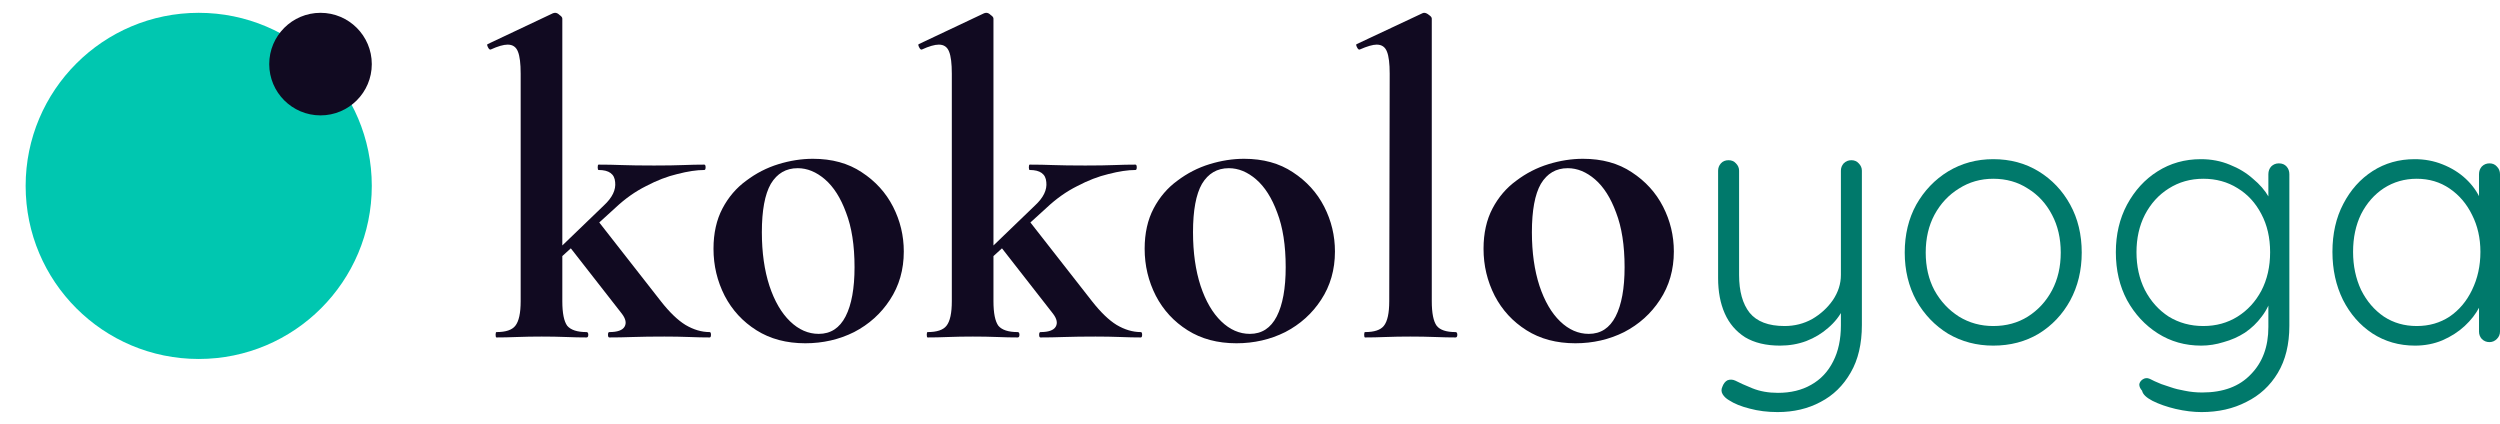
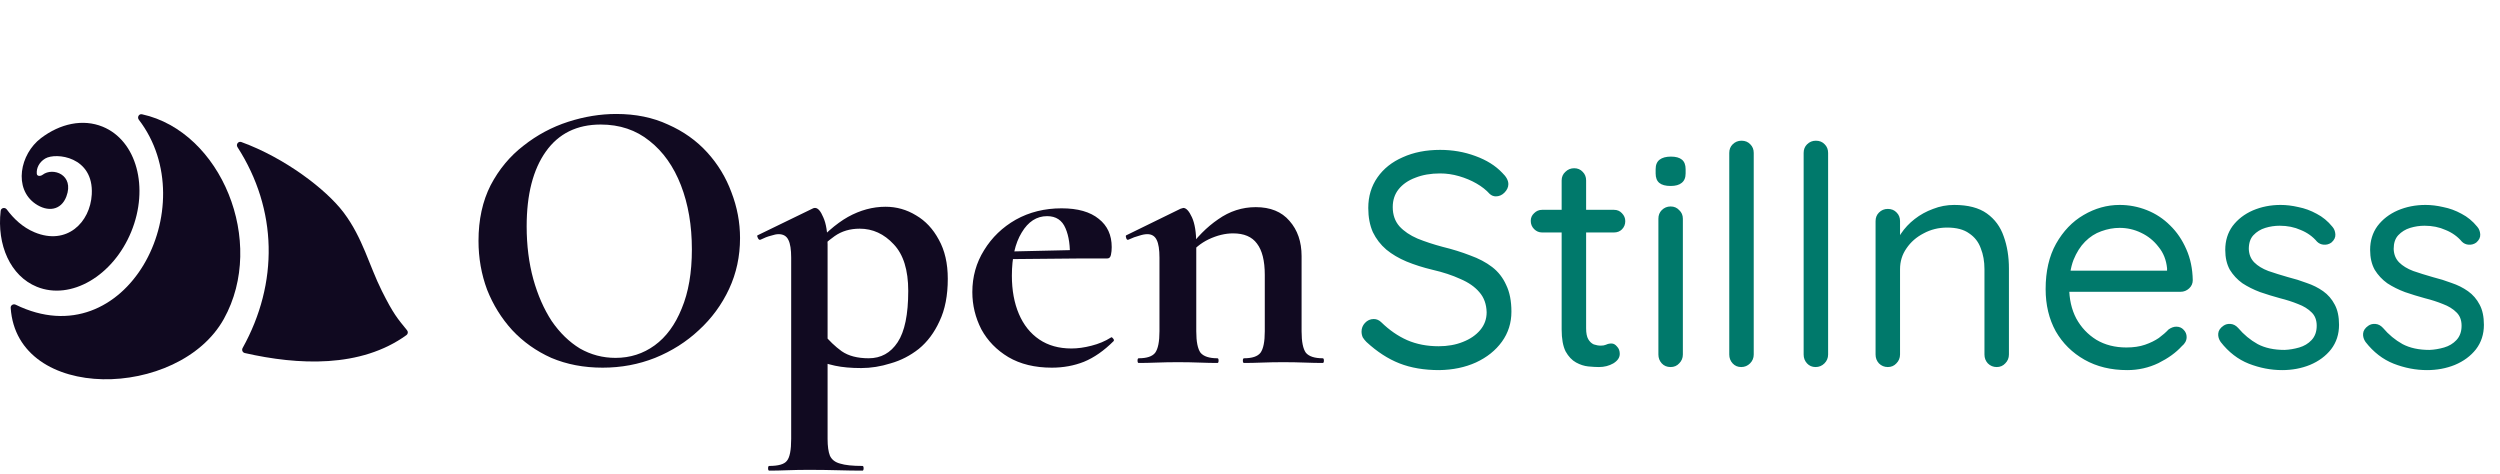
- <svg xmlns="http://www.w3.org/2000/svg" width="195" height="33" viewBox="0 0 195 33" fill="none">
-   <path d="M38.727 26.321C38.68 26.321 38.657 26.252 38.657 26.112C38.657 25.972 38.68 25.902 38.727 25.902C39.448 25.902 39.937 25.739 40.193 25.413C40.473 25.064 40.612 24.424 40.612 23.492V5.75C40.612 4.958 40.543 4.388 40.403 4.039C40.263 3.666 39.995 3.48 39.6 3.48C39.274 3.48 38.831 3.608 38.272 3.864C38.203 3.887 38.133 3.829 38.063 3.689C37.993 3.55 37.981 3.468 38.028 3.445L43.127 1.035C43.197 1.012 43.255 1 43.302 1C43.418 1 43.535 1.058 43.651 1.175C43.791 1.268 43.861 1.361 43.861 1.454V23.492C43.861 24.424 43.989 25.064 44.245 25.413C44.524 25.739 45.025 25.902 45.747 25.902C45.84 25.902 45.886 25.972 45.886 26.112C45.886 26.252 45.84 26.321 45.747 26.321C45.281 26.321 44.745 26.31 44.14 26.286C43.558 26.263 42.929 26.252 42.254 26.252C41.579 26.252 40.938 26.263 40.333 26.286C39.728 26.31 39.192 26.321 38.727 26.321ZM47.528 26.321C47.458 26.321 47.423 26.252 47.423 26.112C47.423 25.972 47.458 25.902 47.528 25.902C48.157 25.902 48.552 25.762 48.715 25.483C48.878 25.204 48.808 24.866 48.506 24.47L44.28 19.057L46.655 17.241L51.544 23.492C52.219 24.354 52.86 24.971 53.465 25.343C54.094 25.716 54.723 25.902 55.351 25.902C55.421 25.902 55.456 25.972 55.456 26.112C55.456 26.252 55.421 26.321 55.351 26.321C54.886 26.321 54.35 26.31 53.745 26.286C53.139 26.263 52.499 26.252 51.824 26.252C50.892 26.252 50.077 26.263 49.379 26.286C48.704 26.31 48.087 26.321 47.528 26.321ZM42.603 21.117L42.394 20.559L47.109 16.018C47.761 15.413 48.052 14.807 47.982 14.202C47.935 13.573 47.505 13.259 46.69 13.259C46.643 13.259 46.62 13.189 46.62 13.05C46.62 12.91 46.643 12.84 46.69 12.84C47.295 12.84 47.9 12.852 48.506 12.875C49.134 12.898 49.973 12.91 51.02 12.91C51.975 12.91 52.732 12.898 53.291 12.875C53.873 12.852 54.42 12.84 54.932 12.84C55.002 12.84 55.037 12.91 55.037 13.05C55.037 13.189 55.002 13.259 54.932 13.259C54.35 13.259 53.651 13.364 52.837 13.573C52.045 13.76 51.23 14.074 50.392 14.516C49.553 14.935 48.762 15.494 48.017 16.193L42.603 21.117Z" fill="#110A21" />
-   <path d="M62.813 26.775C61.346 26.775 60.077 26.438 59.006 25.762C57.935 25.087 57.108 24.191 56.526 23.073C55.944 21.932 55.653 20.71 55.653 19.406C55.653 18.195 55.886 17.148 56.351 16.263C56.817 15.378 57.434 14.656 58.202 14.097C58.971 13.515 59.809 13.084 60.717 12.805C61.625 12.526 62.522 12.386 63.406 12.386C64.897 12.386 66.165 12.735 67.213 13.434C68.284 14.132 69.099 15.029 69.658 16.123C70.217 17.217 70.496 18.381 70.496 19.616C70.496 21.036 70.135 22.293 69.414 23.388C68.715 24.459 67.784 25.297 66.62 25.902C65.455 26.484 64.186 26.775 62.813 26.775ZM63.86 26.042C64.792 26.042 65.49 25.588 65.956 24.68C66.422 23.772 66.654 22.491 66.654 20.838C66.654 19.138 66.433 17.718 65.991 16.577C65.572 15.436 65.025 14.575 64.349 13.992C63.674 13.41 62.964 13.119 62.219 13.119C61.311 13.119 60.612 13.527 60.123 14.342C59.658 15.157 59.425 16.414 59.425 18.114C59.425 19.697 59.623 21.094 60.019 22.305C60.414 23.492 60.95 24.412 61.625 25.064C62.3 25.716 63.045 26.042 63.86 26.042Z" fill="#110A21" />
-   <path d="M72.356 26.321C72.31 26.321 72.287 26.252 72.287 26.112C72.287 25.972 72.31 25.902 72.356 25.902C73.078 25.902 73.567 25.739 73.823 25.413C74.103 25.064 74.242 24.424 74.242 23.492V5.75C74.242 4.958 74.172 4.388 74.033 4.039C73.893 3.666 73.625 3.48 73.23 3.48C72.904 3.48 72.461 3.608 71.902 3.864C71.832 3.887 71.763 3.829 71.693 3.689C71.623 3.55 71.611 3.468 71.658 3.445L76.757 1.035C76.827 1.012 76.885 1 76.932 1C77.048 1 77.165 1.058 77.281 1.175C77.421 1.268 77.49 1.361 77.49 1.454V23.492C77.49 24.424 77.619 25.064 77.875 25.413C78.154 25.739 78.655 25.902 79.376 25.902C79.47 25.902 79.516 25.972 79.516 26.112C79.516 26.252 79.47 26.321 79.376 26.321C78.911 26.321 78.375 26.31 77.77 26.286C77.188 26.263 76.559 26.252 75.884 26.252C75.209 26.252 74.568 26.263 73.963 26.286C73.358 26.31 72.822 26.321 72.356 26.321ZM81.158 26.321C81.088 26.321 81.053 26.252 81.053 26.112C81.053 25.972 81.088 25.902 81.158 25.902C81.786 25.902 82.182 25.762 82.345 25.483C82.508 25.204 82.438 24.866 82.136 24.47L77.91 19.057L80.285 17.241L85.174 23.492C85.85 24.354 86.49 24.971 87.095 25.343C87.724 25.716 88.353 25.902 88.981 25.902C89.051 25.902 89.086 25.972 89.086 26.112C89.086 26.252 89.051 26.321 88.981 26.321C88.516 26.321 87.98 26.31 87.375 26.286C86.769 26.263 86.129 26.252 85.454 26.252C84.522 26.252 83.707 26.263 83.009 26.286C82.334 26.31 81.717 26.321 81.158 26.321ZM76.233 21.117L76.024 20.559L80.739 16.018C81.391 15.413 81.682 14.807 81.612 14.202C81.565 13.573 81.135 13.259 80.32 13.259C80.273 13.259 80.25 13.189 80.25 13.05C80.25 12.91 80.273 12.84 80.32 12.84C80.925 12.84 81.53 12.852 82.136 12.875C82.764 12.898 83.603 12.91 84.65 12.91C85.605 12.91 86.362 12.898 86.921 12.875C87.503 12.852 88.05 12.84 88.562 12.84C88.632 12.84 88.667 12.91 88.667 13.05C88.667 13.189 88.632 13.259 88.562 13.259C87.98 13.259 87.281 13.364 86.466 13.573C85.675 13.76 84.86 14.074 84.022 14.516C83.183 14.935 82.392 15.494 81.647 16.193L76.233 21.117Z" fill="#110A21" />
-   <path d="M96.442 26.775C94.976 26.775 93.707 26.438 92.636 25.762C91.564 25.087 90.738 24.191 90.156 23.073C89.574 21.932 89.283 20.71 89.283 19.406C89.283 18.195 89.516 17.148 89.981 16.263C90.447 15.378 91.064 14.656 91.832 14.097C92.601 13.515 93.439 13.084 94.347 12.805C95.255 12.526 96.151 12.386 97.036 12.386C98.526 12.386 99.795 12.735 100.843 13.434C101.914 14.132 102.729 15.029 103.288 16.123C103.847 17.217 104.126 18.381 104.126 19.616C104.126 21.036 103.765 22.293 103.044 23.388C102.345 24.459 101.414 25.297 100.249 25.902C99.085 26.484 97.816 26.775 96.442 26.775ZM97.49 26.042C98.422 26.042 99.12 25.588 99.586 24.68C100.052 23.772 100.284 22.491 100.284 20.838C100.284 19.138 100.063 17.718 99.621 16.577C99.202 15.436 98.654 14.575 97.979 13.992C97.304 13.41 96.594 13.119 95.849 13.119C94.941 13.119 94.242 13.527 93.753 14.342C93.287 15.157 93.055 16.414 93.055 18.114C93.055 19.697 93.253 21.094 93.648 22.305C94.044 23.492 94.58 24.412 95.255 25.064C95.93 25.716 96.675 26.042 97.49 26.042Z" fill="#110A21" />
-   <path d="M106.475 26.321C106.429 26.321 106.405 26.252 106.405 26.112C106.405 25.972 106.429 25.902 106.475 25.902C107.197 25.902 107.686 25.739 107.942 25.413C108.222 25.064 108.361 24.424 108.361 23.492L108.396 5.75C108.396 4.958 108.326 4.388 108.187 4.039C108.047 3.666 107.779 3.48 107.383 3.48C107.081 3.48 106.638 3.608 106.056 3.864C105.986 3.887 105.916 3.829 105.847 3.689C105.777 3.55 105.765 3.468 105.812 3.445L110.946 1.035C110.992 1.012 111.039 1 111.086 1C111.202 1 111.33 1.058 111.47 1.175C111.609 1.268 111.679 1.361 111.679 1.454V23.492C111.679 24.424 111.807 25.064 112.063 25.413C112.32 25.739 112.809 25.902 113.53 25.902C113.623 25.902 113.67 25.972 113.67 26.112C113.67 26.252 113.623 26.321 113.53 26.321C113.088 26.321 112.552 26.31 111.924 26.286C111.318 26.263 110.678 26.252 110.003 26.252C109.328 26.252 108.687 26.263 108.082 26.286C107.477 26.31 106.941 26.321 106.475 26.321Z" fill="#110A21" />
-   <path d="M122.876 26.775C121.409 26.775 120.14 26.438 119.069 25.762C117.998 25.087 117.171 24.191 116.589 23.073C116.007 21.932 115.716 20.71 115.716 19.406C115.716 18.195 115.949 17.148 116.414 16.263C116.88 15.378 117.497 14.656 118.266 14.097C119.034 13.515 119.872 13.084 120.78 12.805C121.688 12.526 122.585 12.386 123.47 12.386C124.96 12.386 126.229 12.735 127.276 13.434C128.348 14.132 129.162 15.029 129.721 16.123C130.28 17.217 130.56 18.381 130.56 19.616C130.56 21.036 130.199 22.293 129.477 23.388C128.778 24.459 127.847 25.297 126.683 25.902C125.519 26.484 124.25 26.775 122.876 26.775ZM123.924 26.042C124.855 26.042 125.553 25.588 126.019 24.68C126.485 23.772 126.718 22.491 126.718 20.838C126.718 19.138 126.496 17.718 126.054 16.577C125.635 15.436 125.088 14.575 124.413 13.992C123.737 13.41 123.027 13.119 122.282 13.119C121.374 13.119 120.675 13.527 120.186 14.342C119.721 15.157 119.488 16.414 119.488 18.114C119.488 19.697 119.686 21.094 120.082 22.305C120.478 23.492 121.013 24.412 121.688 25.064C122.364 25.716 123.109 26.042 123.924 26.042Z" fill="#110A21" />
-   <path d="M144.408 12.496C144.645 12.496 144.836 12.578 144.981 12.742C145.145 12.906 145.227 13.097 145.227 13.315V25.348C145.227 26.822 144.936 28.059 144.354 29.059C143.772 30.078 142.989 30.842 142.007 31.351C141.025 31.879 139.906 32.142 138.651 32.142C137.869 32.142 137.141 32.051 136.468 31.869C135.813 31.706 135.277 31.488 134.858 31.215C134.64 31.087 134.476 30.933 134.367 30.751C134.258 30.569 134.249 30.378 134.34 30.178C134.431 29.923 134.567 29.75 134.749 29.659C134.949 29.587 135.149 29.596 135.349 29.687C135.659 29.85 136.104 30.05 136.686 30.287C137.268 30.523 137.932 30.642 138.678 30.642C139.679 30.642 140.543 30.432 141.27 30.014C142.016 29.596 142.589 28.986 142.989 28.186C143.39 27.404 143.59 26.467 143.59 25.375V23.411L143.781 24.066C143.508 24.63 143.117 25.13 142.607 25.567C142.116 26.003 141.543 26.349 140.888 26.603C140.252 26.84 139.57 26.958 138.842 26.958C137.75 26.958 136.841 26.74 136.113 26.303C135.404 25.848 134.876 25.23 134.531 24.448C134.185 23.666 134.012 22.747 134.012 21.692V13.315C134.012 13.097 134.085 12.906 134.231 12.742C134.376 12.578 134.576 12.496 134.831 12.496C135.067 12.496 135.258 12.578 135.404 12.742C135.568 12.906 135.649 13.097 135.649 13.315V21.446C135.649 22.72 135.922 23.702 136.468 24.393C137.032 25.084 137.941 25.43 139.197 25.43C139.979 25.43 140.697 25.248 141.352 24.884C142.007 24.502 142.544 24.011 142.962 23.411C143.38 22.792 143.59 22.137 143.59 21.446V13.315C143.59 13.097 143.662 12.906 143.808 12.742C143.972 12.578 144.172 12.496 144.408 12.496Z" fill="#00796B" />
-   <path d="M162.375 19.7C162.375 21.082 162.075 22.328 161.475 23.438C160.875 24.53 160.056 25.394 159.019 26.03C157.982 26.649 156.8 26.958 155.472 26.958C154.18 26.958 153.007 26.649 151.952 26.03C150.915 25.394 150.088 24.53 149.469 23.438C148.869 22.328 148.569 21.082 148.569 19.7C148.569 18.299 148.869 17.053 149.469 15.962C150.088 14.87 150.915 14.006 151.952 13.37C153.007 12.733 154.18 12.415 155.472 12.415C156.8 12.415 157.982 12.733 159.019 13.37C160.056 14.006 160.875 14.87 161.475 15.962C162.075 17.053 162.375 18.299 162.375 19.7ZM160.738 19.7C160.738 18.59 160.511 17.608 160.056 16.753C159.601 15.88 158.974 15.198 158.173 14.707C157.391 14.197 156.491 13.943 155.472 13.943C154.49 13.943 153.598 14.197 152.798 14.707C151.998 15.198 151.361 15.88 150.888 16.753C150.433 17.608 150.206 18.59 150.206 19.7C150.206 20.81 150.433 21.792 150.888 22.647C151.361 23.502 151.998 24.184 152.798 24.693C153.598 25.184 154.49 25.43 155.472 25.43C156.491 25.43 157.391 25.184 158.173 24.693C158.974 24.184 159.601 23.502 160.056 22.647C160.511 21.792 160.738 20.81 160.738 19.7Z" fill="#00796B" />
-   <path d="M171.667 12.415C172.485 12.415 173.24 12.56 173.931 12.851C174.623 13.124 175.223 13.488 175.732 13.943C176.26 14.379 176.669 14.852 176.96 15.361C177.251 15.853 177.397 16.326 177.397 16.78L176.933 16.125V13.588C176.933 13.351 177.006 13.151 177.151 12.988C177.315 12.824 177.515 12.742 177.751 12.742C178.006 12.742 178.206 12.824 178.352 12.988C178.497 13.151 178.57 13.351 178.57 13.588V25.403C178.57 26.858 178.27 28.086 177.67 29.086C177.069 30.087 176.251 30.842 175.214 31.351C174.195 31.879 173.031 32.142 171.721 32.142C171.085 32.142 170.411 32.06 169.702 31.897C169.011 31.733 168.411 31.524 167.901 31.269C167.41 31.015 167.137 30.751 167.083 30.478C166.937 30.314 166.864 30.151 166.864 29.987C166.883 29.841 166.964 29.714 167.11 29.605C167.292 29.477 167.483 29.459 167.683 29.55C167.883 29.659 168.183 29.796 168.583 29.959C168.765 30.014 169.011 30.096 169.32 30.205C169.629 30.314 169.993 30.405 170.412 30.478C170.848 30.569 171.303 30.614 171.776 30.614C173.413 30.614 174.677 30.141 175.569 29.195C176.478 28.268 176.933 27.04 176.933 25.512V22.892L177.233 22.974C177.069 23.629 176.796 24.202 176.414 24.693C176.051 25.184 175.614 25.603 175.105 25.948C174.595 26.276 174.041 26.521 173.44 26.685C172.858 26.867 172.276 26.958 171.694 26.958C170.439 26.958 169.311 26.64 168.31 26.003C167.31 25.366 166.51 24.502 165.909 23.411C165.327 22.319 165.036 21.073 165.036 19.673C165.036 18.29 165.327 17.053 165.909 15.962C166.51 14.852 167.301 13.988 168.283 13.37C169.284 12.733 170.412 12.415 171.667 12.415ZM171.858 13.943C170.857 13.943 169.957 14.197 169.156 14.707C168.374 15.198 167.756 15.88 167.301 16.753C166.864 17.608 166.646 18.581 166.646 19.673C166.646 20.764 166.864 21.746 167.301 22.62C167.756 23.493 168.374 24.184 169.156 24.693C169.957 25.184 170.857 25.43 171.858 25.43C172.858 25.43 173.749 25.184 174.532 24.693C175.314 24.202 175.932 23.529 176.387 22.674C176.842 21.801 177.069 20.8 177.069 19.673C177.069 18.545 176.842 17.553 176.387 16.698C175.932 15.825 175.314 15.152 174.532 14.679C173.749 14.188 172.858 13.943 171.858 13.943Z" fill="#00796B" />
-   <path d="M194.181 12.742C194.418 12.742 194.609 12.824 194.754 12.988C194.918 13.151 195 13.351 195 13.588V25.867C195 26.085 194.918 26.276 194.754 26.44C194.591 26.603 194.4 26.685 194.181 26.685C193.945 26.685 193.745 26.603 193.581 26.44C193.436 26.276 193.363 26.085 193.363 25.867V22.62L193.827 22.401C193.827 22.911 193.681 23.429 193.39 23.957C193.117 24.484 192.735 24.975 192.244 25.43C191.753 25.885 191.171 26.258 190.498 26.549C189.843 26.822 189.134 26.958 188.37 26.958C187.133 26.958 186.023 26.64 185.041 26.003C184.077 25.366 183.312 24.493 182.749 23.384C182.203 22.274 181.93 21.028 181.93 19.645C181.93 18.227 182.212 16.98 182.776 15.907C183.34 14.816 184.104 13.961 185.068 13.342C186.032 12.724 187.123 12.415 188.342 12.415C189.124 12.415 189.852 12.551 190.525 12.824C191.216 13.097 191.817 13.47 192.326 13.943C192.835 14.416 193.226 14.961 193.499 15.58C193.79 16.18 193.936 16.808 193.936 17.462L193.363 17.053V13.588C193.363 13.351 193.436 13.151 193.581 12.988C193.745 12.824 193.945 12.742 194.181 12.742ZM188.506 25.43C189.47 25.43 190.325 25.184 191.071 24.693C191.817 24.184 192.399 23.493 192.817 22.62C193.254 21.728 193.472 20.737 193.472 19.645C193.472 18.572 193.254 17.608 192.817 16.753C192.399 15.898 191.817 15.216 191.071 14.707C190.325 14.197 189.47 13.943 188.506 13.943C187.56 13.943 186.705 14.188 185.941 14.679C185.195 15.171 184.604 15.844 184.167 16.698C183.749 17.553 183.54 18.536 183.54 19.645C183.54 20.737 183.749 21.728 184.167 22.62C184.604 23.493 185.195 24.184 185.941 24.693C186.687 25.184 187.542 25.43 188.506 25.43Z" fill="#00796B" />
-   <circle cx="15.5" cy="14.5" r="13.5" fill="#00C7B0" />
-   <circle cx="25" cy="5" r="4" fill="#110A21" />
+ <svg xmlns="http://www.w3.org/2000/svg" width="613" height="116" viewBox="0 0 613 116" fill="none">
+   <path d="M147.761 90.152C143.153 90.152 138.961 89.352 135.185 87.752C131.473 86.088 128.273 83.816 125.585 80.936C122.961 78.056 120.913 74.76 119.441 71.048C118.033 67.272 117.329 63.272 117.329 59.048C117.329 53.864 118.321 49.32 120.305 45.416C122.353 41.512 125.041 38.28 128.369 35.72C131.697 33.096 135.345 31.144 139.313 29.864C143.281 28.584 147.217 27.944 151.121 27.944C155.857 27.944 160.081 28.808 163.793 30.536C167.569 32.2 170.769 34.472 173.393 37.352C176.017 40.232 178.001 43.496 179.345 47.144C180.753 50.792 181.457 54.536 181.457 58.376C181.457 62.856 180.561 67.016 178.769 70.856C176.977 74.696 174.513 78.056 171.377 80.936C168.305 83.816 164.721 86.088 160.625 87.752C156.593 89.352 152.305 90.152 147.761 90.152ZM150.929 87.752C154.513 87.752 157.713 86.728 160.529 84.68C163.345 82.632 165.553 79.624 167.153 75.656C168.817 71.688 169.649 66.856 169.649 61.16C169.649 55.272 168.753 50.024 166.961 45.416C165.169 40.808 162.609 37.192 159.281 34.568C155.953 31.88 151.953 30.536 147.281 30.536C141.457 30.536 136.977 32.744 133.841 37.16C130.705 41.576 129.137 47.688 129.137 55.496C129.137 60.168 129.681 64.488 130.769 68.456C131.857 72.36 133.361 75.784 135.281 78.728C137.265 81.608 139.569 83.848 142.193 85.448C144.881 86.984 147.793 87.752 150.929 87.752ZM188.621 115.4C188.429 115.4 188.333 115.208 188.333 114.824C188.333 114.44 188.429 114.248 188.621 114.248C190.861 114.248 192.301 113.832 192.941 113C193.645 112.168 193.997 110.376 193.997 107.624V63.176C193.997 61.192 193.773 59.752 193.325 58.856C192.877 57.896 192.077 57.416 190.925 57.416C190.413 57.416 189.773 57.544 189.005 57.8C188.237 57.992 187.405 58.312 186.509 58.76C186.253 58.888 186.029 58.76 185.837 58.376C185.645 57.992 185.613 57.768 185.741 57.704L199.373 51.08C199.501 51.016 199.661 50.984 199.853 50.984C200.557 50.984 201.229 51.752 201.869 53.288C202.573 54.824 202.925 57.032 202.925 59.912V107.624C202.925 109.416 203.117 110.792 203.501 111.752C203.949 112.712 204.781 113.352 205.997 113.672C207.213 114.056 209.037 114.248 211.469 114.248C211.661 114.248 211.757 114.44 211.757 114.824C211.757 115.208 211.661 115.4 211.469 115.4C209.677 115.4 207.661 115.368 205.421 115.304C203.181 115.24 200.813 115.208 198.317 115.208C196.525 115.208 194.765 115.24 193.037 115.304C191.373 115.368 189.901 115.4 188.621 115.4ZM211.181 90.248C208.685 90.248 206.541 90.056 204.749 89.672C203.021 89.288 200.941 88.68 198.509 87.848L201.869 81.8C203.277 83.528 204.781 84.968 206.381 86.12C208.045 87.272 210.253 87.848 213.005 87.848C216.013 87.848 218.381 86.536 220.109 83.912C221.837 81.288 222.701 77.096 222.701 71.336C222.701 66.216 221.517 62.408 219.149 59.912C216.781 57.352 213.997 56.072 210.797 56.072C208.429 56.072 206.381 56.68 204.653 57.896C202.925 59.112 201.229 60.648 199.565 62.504L198.605 61.352C201.869 57.576 204.973 54.856 207.917 53.192C210.925 51.528 213.997 50.696 217.133 50.696C219.821 50.696 222.317 51.4 224.621 52.808C226.925 54.152 228.781 56.136 230.189 58.76C231.661 61.384 232.397 64.584 232.397 68.36C232.397 72.456 231.725 75.912 230.381 78.728C229.101 81.544 227.405 83.816 225.293 85.544C223.181 87.208 220.877 88.392 218.381 89.096C215.949 89.864 213.549 90.248 211.181 90.248ZM257.904 90.152C253.744 90.152 250.192 89.288 247.248 87.56C244.368 85.832 242.16 83.56 240.624 80.744C239.152 77.864 238.416 74.824 238.416 71.624C238.416 67.848 239.376 64.424 241.296 61.352C243.216 58.216 245.808 55.72 249.072 53.864C252.4 52.008 256.144 51.08 260.304 51.08C264.272 51.08 267.312 51.944 269.424 53.672C271.536 55.336 272.592 57.64 272.592 60.584C272.592 61.288 272.528 61.928 272.4 62.504C272.272 63.08 271.984 63.368 271.536 63.368H262.32C262.448 60.36 262.096 57.896 261.264 55.976C260.432 53.992 258.928 53 256.752 53C254.192 53 252.112 54.344 250.512 57.032C248.912 59.656 248.112 63.176 248.112 67.592C248.112 71.176 248.688 74.312 249.84 77C250.992 79.688 252.656 81.768 254.832 83.24C257.008 84.712 259.632 85.448 262.704 85.448C264.24 85.448 265.872 85.224 267.6 84.776C269.392 84.328 270.992 83.656 272.4 82.76C272.528 82.632 272.688 82.696 272.88 82.952C273.136 83.208 273.2 83.432 273.072 83.624C270.704 85.992 268.272 87.688 265.776 88.712C263.344 89.672 260.72 90.152 257.904 90.152ZM244.752 63.56L244.656 61.736L265.68 61.256V63.368L244.752 63.56ZM305.037 89C304.845 89 304.749 88.808 304.749 88.424C304.749 88.04 304.845 87.848 305.037 87.848C307.021 87.848 308.365 87.4 309.069 86.504C309.773 85.544 310.125 83.784 310.125 81.224V67.4C310.125 63.944 309.485 61.384 308.205 59.72C306.989 58.056 305.037 57.224 302.349 57.224C300.429 57.224 298.445 57.704 296.397 58.664C294.413 59.624 292.813 60.936 291.597 62.6L291.117 61.448C293.357 58.248 295.885 55.688 298.701 53.768C301.517 51.784 304.589 50.792 307.917 50.792C311.501 50.792 314.253 51.912 316.173 54.152C318.157 56.392 319.149 59.272 319.149 62.792V81.224C319.149 83.784 319.501 85.544 320.205 86.504C320.973 87.4 322.349 87.848 324.333 87.848C324.525 87.848 324.621 88.04 324.621 88.424C324.621 88.808 324.525 89 324.333 89C323.053 89 321.581 88.968 319.917 88.904C318.253 88.84 316.493 88.808 314.637 88.808C312.845 88.808 311.117 88.84 309.453 88.904C307.789 88.968 306.317 89 305.037 89ZM279.213 89C279.021 89 278.925 88.808 278.925 88.424C278.925 88.04 279.021 87.848 279.213 87.848C281.197 87.848 282.541 87.4 283.245 86.504C283.949 85.544 284.301 83.784 284.301 81.224V63.176C284.301 61.192 284.077 59.752 283.629 58.856C283.181 57.896 282.413 57.416 281.325 57.416C280.749 57.416 280.077 57.544 279.309 57.8C278.541 57.992 277.677 58.312 276.717 58.76C276.461 58.888 276.269 58.76 276.141 58.376C276.013 57.992 276.013 57.768 276.141 57.704L289.485 51.176C289.869 51.048 290.093 50.984 290.157 50.984C290.861 50.984 291.565 51.752 292.269 53.288C292.973 54.824 293.325 57.032 293.325 59.912V81.224C293.325 83.784 293.677 85.544 294.381 86.504C295.149 87.4 296.525 87.848 298.509 87.848C298.701 87.848 298.797 88.04 298.797 88.424C298.797 88.808 298.701 89 298.509 89C297.229 89 295.757 88.968 294.093 88.904C292.429 88.84 290.669 88.808 288.813 88.808C287.021 88.808 285.293 88.84 283.629 88.904C281.965 88.968 280.493 89 279.213 89Z" fill="#110A21" />
+   <path d="M352.9 90.75C349.2 90.75 345.95 90.2 343.15 89.1C340.35 88 337.65 86.25 335.05 83.85C334.7 83.5 334.4 83.125 334.15 82.725C333.95 82.275 333.85 81.8 333.85 81.3C333.85 80.5 334.125 79.8 334.675 79.2C335.275 78.55 336 78.225 336.85 78.225C337.55 78.225 338.175 78.5 338.725 79.05C340.675 80.95 342.775 82.4 345.025 83.4C347.325 84.4 349.9 84.9 352.75 84.9C354.95 84.9 356.925 84.55 358.675 83.85C360.475 83.15 361.9 82.175 362.95 80.925C364 79.675 364.525 78.225 364.525 76.575C364.475 74.575 363.875 72.925 362.725 71.625C361.625 70.325 360.075 69.25 358.075 68.4C356.125 67.5 353.85 66.75 351.25 66.15C348.95 65.6 346.825 64.925 344.875 64.125C342.975 63.325 341.325 62.35 339.925 61.2C338.525 60 337.425 58.575 336.625 56.925C335.875 55.225 335.5 53.25 335.5 51C335.5 48.15 336.25 45.65 337.75 43.5C339.25 41.35 341.325 39.7 343.975 38.55C346.625 37.35 349.675 36.75 353.125 36.75C356.175 36.75 359.05 37.25 361.75 38.25C364.5 39.25 366.7 40.625 368.35 42.375C369.35 43.325 369.85 44.25 369.85 45.15C369.85 45.9 369.525 46.6 368.875 47.25C368.275 47.85 367.575 48.15 366.775 48.15C366.225 48.15 365.725 47.95 365.275 47.55C364.425 46.6 363.35 45.75 362.05 45C360.75 44.25 359.325 43.65 357.775 43.2C356.225 42.75 354.675 42.525 353.125 42.525C350.825 42.525 348.8 42.875 347.05 43.575C345.3 44.225 343.925 45.175 342.925 46.425C341.975 47.625 341.5 49.075 341.5 50.775C341.5 52.675 342.05 54.25 343.15 55.5C344.25 56.7 345.725 57.7 347.575 58.5C349.425 59.25 351.475 59.925 353.725 60.525C356.175 61.125 358.425 61.825 360.475 62.625C362.575 63.375 364.375 64.325 365.875 65.475C367.375 66.625 368.525 68.1 369.325 69.9C370.175 71.65 370.6 73.825 370.6 76.425C370.6 79.175 369.825 81.625 368.275 83.775C366.725 85.925 364.6 87.625 361.9 88.875C359.25 90.075 356.25 90.7 352.9 90.75ZM378.116 51.45H395.741C396.541 51.45 397.191 51.725 397.691 52.275C398.241 52.825 398.516 53.475 398.516 54.225C398.516 55.025 398.241 55.7 397.691 56.25C397.191 56.75 396.541 57 395.741 57H378.116C377.366 57 376.716 56.725 376.166 56.175C375.616 55.625 375.341 54.95 375.341 54.15C375.341 53.4 375.616 52.775 376.166 52.275C376.716 51.725 377.366 51.45 378.116 51.45ZM385.991 41.25C386.841 41.25 387.541 41.55 388.091 42.15C388.641 42.7 388.916 43.4 388.916 44.25V80.475C388.916 81.675 389.091 82.575 389.441 83.175C389.791 83.775 390.241 84.2 390.791 84.45C391.391 84.65 391.966 84.75 392.516 84.75C393.016 84.75 393.441 84.675 393.791 84.525C394.191 84.325 394.641 84.225 395.141 84.225C395.641 84.225 396.091 84.475 396.491 84.975C396.941 85.425 397.166 86.025 397.166 86.775C397.166 87.675 396.641 88.45 395.591 89.1C394.541 89.7 393.366 90 392.066 90C391.366 90 390.491 89.95 389.441 89.85C388.441 89.75 387.441 89.425 386.441 88.875C385.441 88.325 384.591 87.425 383.891 86.175C383.241 84.875 382.916 83.075 382.916 80.775V44.25C382.916 43.4 383.216 42.7 383.816 42.15C384.416 41.55 385.141 41.25 385.991 41.25ZM412.638 86.925C412.638 87.775 412.338 88.5 411.738 89.1C411.188 89.7 410.488 90 409.638 90C408.738 90 408.013 89.7 407.463 89.1C406.913 88.5 406.638 87.775 406.638 86.925V53.625C406.638 52.775 406.913 52.075 407.463 51.525C408.063 50.925 408.788 50.625 409.638 50.625C410.488 50.625 411.188 50.925 411.738 51.525C412.338 52.075 412.638 52.775 412.638 53.625V86.925ZM409.638 45.6C408.388 45.6 407.463 45.35 406.863 44.85C406.263 44.35 405.963 43.575 405.963 42.525V41.475C405.963 40.425 406.288 39.65 406.938 39.15C407.588 38.65 408.513 38.4 409.713 38.4C410.913 38.4 411.813 38.65 412.413 39.15C413.013 39.65 413.313 40.425 413.313 41.475V42.525C413.313 43.575 412.988 44.35 412.337 44.85C411.738 45.35 410.838 45.6 409.638 45.6ZM430.015 86.925C430.015 87.775 429.715 88.5 429.115 89.1C428.515 89.7 427.79 90 426.94 90C426.09 90 425.39 89.7 424.84 89.1C424.29 88.5 424.015 87.775 424.015 86.925V37.5C424.015 36.65 424.29 35.95 424.84 35.4C425.44 34.8 426.165 34.5 427.015 34.5C427.915 34.5 428.64 34.8 429.19 35.4C429.74 35.95 430.015 36.65 430.015 37.5V86.925ZM448.253 86.925C448.253 87.775 447.953 88.5 447.353 89.1C446.753 89.7 446.028 90 445.178 90C444.328 90 443.628 89.7 443.078 89.1C442.528 88.5 442.253 87.775 442.253 86.925V37.5C442.253 36.65 442.528 35.95 443.078 35.4C443.678 34.8 444.403 34.5 445.253 34.5C446.153 34.5 446.878 34.8 447.428 35.4C447.978 35.95 448.253 36.65 448.253 37.5V86.925ZM479.165 50.25C482.565 50.25 485.24 50.95 487.19 52.35C489.14 53.75 490.515 55.625 491.315 57.975C492.165 60.325 492.59 62.95 492.59 65.85V86.925C492.59 87.775 492.29 88.5 491.69 89.1C491.14 89.7 490.44 90 489.59 90C488.74 90 488.015 89.7 487.415 89.1C486.865 88.5 486.59 87.775 486.59 86.925V66C486.59 64.1 486.29 62.4 485.69 60.9C485.14 59.35 484.19 58.125 482.84 57.225C481.54 56.275 479.74 55.8 477.44 55.8C475.34 55.8 473.415 56.275 471.665 57.225C469.915 58.125 468.515 59.35 467.465 60.9C466.415 62.4 465.89 64.1 465.89 66V86.925C465.89 87.775 465.59 88.5 464.99 89.1C464.44 89.7 463.74 90 462.89 90C462.04 90 461.315 89.7 460.715 89.1C460.165 88.5 459.89 87.775 459.89 86.925V54.225C459.89 53.375 460.165 52.675 460.715 52.125C461.315 51.525 462.04 51.225 462.89 51.225C463.79 51.225 464.515 51.525 465.065 52.125C465.615 52.675 465.89 53.375 465.89 54.225V59.55L464.39 61.2C464.64 59.9 465.215 58.6 466.115 57.3C467.015 55.95 468.14 54.75 469.49 53.7C470.84 52.65 472.34 51.825 473.99 51.225C475.64 50.575 477.365 50.25 479.165 50.25ZM521.614 90.75C517.614 90.75 514.114 89.9 511.114 88.2C508.114 86.5 505.764 84.175 504.064 81.225C502.414 78.225 501.589 74.775 501.589 70.875C501.589 66.525 502.439 62.825 504.139 59.775C505.889 56.675 508.139 54.325 510.889 52.725C513.689 51.075 516.639 50.25 519.739 50.25C522.039 50.25 524.264 50.675 526.414 51.525C528.564 52.375 530.464 53.625 532.114 55.275C533.764 56.875 535.089 58.825 536.089 61.125C537.089 63.375 537.614 65.9 537.664 68.7C537.664 69.5 537.364 70.175 536.764 70.725C536.164 71.275 535.464 71.55 534.664 71.55H505.039L503.689 66.375H532.564L531.364 67.425V65.775C531.164 63.725 530.464 61.975 529.264 60.525C528.114 59.025 526.689 57.875 524.989 57.075C523.339 56.275 521.589 55.875 519.739 55.875C518.239 55.875 516.739 56.15 515.239 56.7C513.789 57.2 512.464 58.05 511.264 59.25C510.114 60.4 509.164 61.9 508.414 63.75C507.714 65.6 507.364 67.825 507.364 70.425C507.364 73.325 507.939 75.875 509.089 78.075C510.289 80.275 511.939 82.025 514.039 83.325C516.139 84.575 518.589 85.2 521.389 85.2C523.139 85.2 524.664 84.975 525.964 84.525C527.264 84.075 528.389 83.525 529.339 82.875C530.289 82.175 531.089 81.475 531.739 80.775C532.389 80.325 533.014 80.1 533.614 80.1C534.364 80.1 534.964 80.35 535.414 80.85C535.914 81.35 536.164 81.95 536.164 82.65C536.164 83.5 535.764 84.25 534.964 84.9C533.564 86.45 531.664 87.825 529.264 89.025C526.864 90.175 524.314 90.75 521.614 90.75ZM544.507 83.85C544.057 83.2 543.857 82.525 543.907 81.825C543.957 81.075 544.382 80.425 545.182 79.875C545.682 79.525 546.257 79.375 546.907 79.425C547.607 79.475 548.232 79.8 548.782 80.4C550.182 82.05 551.782 83.375 553.582 84.375C555.382 85.325 557.582 85.8 560.182 85.8C561.382 85.75 562.582 85.55 563.782 85.2C564.982 84.85 565.982 84.25 566.782 83.4C567.632 82.5 568.057 81.325 568.057 79.875C568.057 78.475 567.632 77.375 566.782 76.575C565.932 75.725 564.832 75.05 563.482 74.55C562.132 74 560.657 73.525 559.057 73.125C557.407 72.675 555.782 72.175 554.182 71.625C552.582 71.025 551.132 70.3 549.832 69.45C548.582 68.55 547.557 67.45 546.757 66.15C546.007 64.8 545.632 63.175 545.632 61.275C545.632 59.025 546.232 57.075 547.432 55.425C548.682 53.775 550.332 52.5 552.382 51.6C554.482 50.7 556.757 50.25 559.207 50.25C560.607 50.25 562.057 50.425 563.557 50.775C565.107 51.075 566.607 51.625 568.057 52.425C569.507 53.175 570.782 54.225 571.882 55.575C572.332 56.075 572.582 56.7 572.632 57.45C572.682 58.2 572.357 58.875 571.657 59.475C571.107 59.875 570.482 60.05 569.782 60C569.132 59.95 568.582 59.7 568.132 59.25C567.082 58 565.757 57.05 564.157 56.4C562.607 55.7 560.882 55.35 558.982 55.35C557.782 55.35 556.607 55.525 555.457 55.875C554.307 56.225 553.332 56.825 552.532 57.675C551.782 58.475 551.407 59.6 551.407 61.05C551.457 62.4 551.907 63.5 552.757 64.35C553.607 65.2 554.757 65.9 556.207 66.45C557.657 66.95 559.257 67.45 561.007 67.95C562.607 68.35 564.132 68.825 565.582 69.375C567.082 69.875 568.432 70.55 569.632 71.4C570.832 72.25 571.782 73.35 572.482 74.7C573.182 76 573.532 77.65 573.532 79.65C573.532 81.95 572.882 83.95 571.582 85.65C570.282 87.3 568.557 88.575 566.407 89.475C564.307 90.325 562.032 90.75 559.582 90.75C556.832 90.75 554.107 90.225 551.407 89.175C548.757 88.125 546.457 86.35 544.507 83.85ZM580.029 83.85C579.579 83.2 579.379 82.525 579.429 81.825C579.479 81.075 579.904 80.425 580.704 79.875C581.204 79.525 581.779 79.375 582.429 79.425C583.129 79.475 583.754 79.8 584.304 80.4C585.704 82.05 587.304 83.375 589.104 84.375C590.904 85.325 593.104 85.8 595.704 85.8C596.904 85.75 598.104 85.55 599.304 85.2C600.504 84.85 601.504 84.25 602.304 83.4C603.154 82.5 603.579 81.325 603.579 79.875C603.579 78.475 603.154 77.375 602.304 76.575C601.454 75.725 600.354 75.05 599.004 74.55C597.654 74 596.179 73.525 594.579 73.125C592.929 72.675 591.304 72.175 589.704 71.625C588.104 71.025 586.654 70.3 585.354 69.45C584.104 68.55 583.079 67.45 582.279 66.15C581.529 64.8 581.154 63.175 581.154 61.275C581.154 59.025 581.754 57.075 582.954 55.425C584.204 53.775 585.854 52.5 587.904 51.6C590.004 50.7 592.279 50.25 594.729 50.25C596.129 50.25 597.579 50.425 599.079 50.775C600.629 51.075 602.129 51.625 603.579 52.425C605.029 53.175 606.304 54.225 607.404 55.575C607.854 56.075 608.104 56.7 608.154 57.45C608.204 58.2 607.879 58.875 607.179 59.475C606.629 59.875 606.004 60.05 605.304 60C604.654 59.95 604.104 59.7 603.654 59.25C602.604 58 601.279 57.05 599.679 56.4C598.129 55.7 596.404 55.35 594.504 55.35C593.304 55.35 592.129 55.525 590.979 55.875C589.829 56.225 588.854 56.825 588.054 57.675C587.304 58.475 586.929 59.6 586.929 61.05C586.979 62.4 587.429 63.5 588.279 64.35C589.129 65.2 590.279 65.9 591.729 66.45C593.179 66.95 594.779 67.45 596.529 67.95C598.129 68.35 599.654 68.825 601.104 69.375C602.604 69.875 603.954 70.55 605.154 71.4C606.354 72.25 607.304 73.35 608.004 74.7C608.704 76 609.054 77.65 609.054 79.65C609.054 81.95 608.404 83.95 607.104 85.65C605.804 87.3 604.079 88.575 601.929 89.475C599.829 90.325 597.554 90.75 595.104 90.75C592.354 90.75 589.629 90.225 586.929 89.175C584.279 88.125 581.979 86.35 580.029 83.85Z" fill="#00796B" />
+   <path d="M54.898 78.183C43.909 97.976 4.158 98.786 2.619 75.47C2.577 74.841 3.272 74.433 3.84 74.711C30.927 87.957 50.309 50.592 34.042 29.357C33.575 28.747 34.063 27.856 34.816 28.02C54.205 32.245 65.387 59.288 54.898 78.183Z" fill="#100920" />
+   <path d="M93.617 71.306C96.514 77.098 97.477 78.099 99.818 80.996C100.109 81.357 100.045 81.888 99.668 82.16C88.428 90.292 73.079 89.537 60.022 86.565C59.478 86.442 59.216 85.826 59.487 85.341C68.347 69.405 68.076 51.388 58.23 36.074C57.802 35.407 58.433 34.557 59.18 34.829C69.748 38.669 79.957 46.375 84.299 52.162C88.958 58.371 90.511 65.097 93.617 71.306Z" fill="#100920" />
+   <path fill-rule="evenodd" clip-rule="evenodd" d="M9.024 42.612C9.088 43.268 9.938 43.247 10.463 42.846C12.961 40.936 18.291 42.824 16.275 48.179C14.97 51.643 11.662 52.024 8.678 49.966C3.293 46.253 4.845 37.814 10.057 33.863C14.732 30.319 20.3 29.078 25.17 31.065C33.494 34.461 36.628 46.001 32.171 56.84C27.713 67.68 17.352 73.713 9.029 70.317C2.534 67.667 -0.801 60.059 0.164 51.694C0.25 50.95 1.215 50.753 1.663 51.354C3.34 53.603 5.522 55.734 8.49 56.966C16.39 60.245 22.118 54.55 22.502 47.662C23.021 38.356 13.679 37.322 11.085 38.873C9.581 39.771 8.894 41.266 9.024 42.612Z" fill="#100920" />
</svg>
